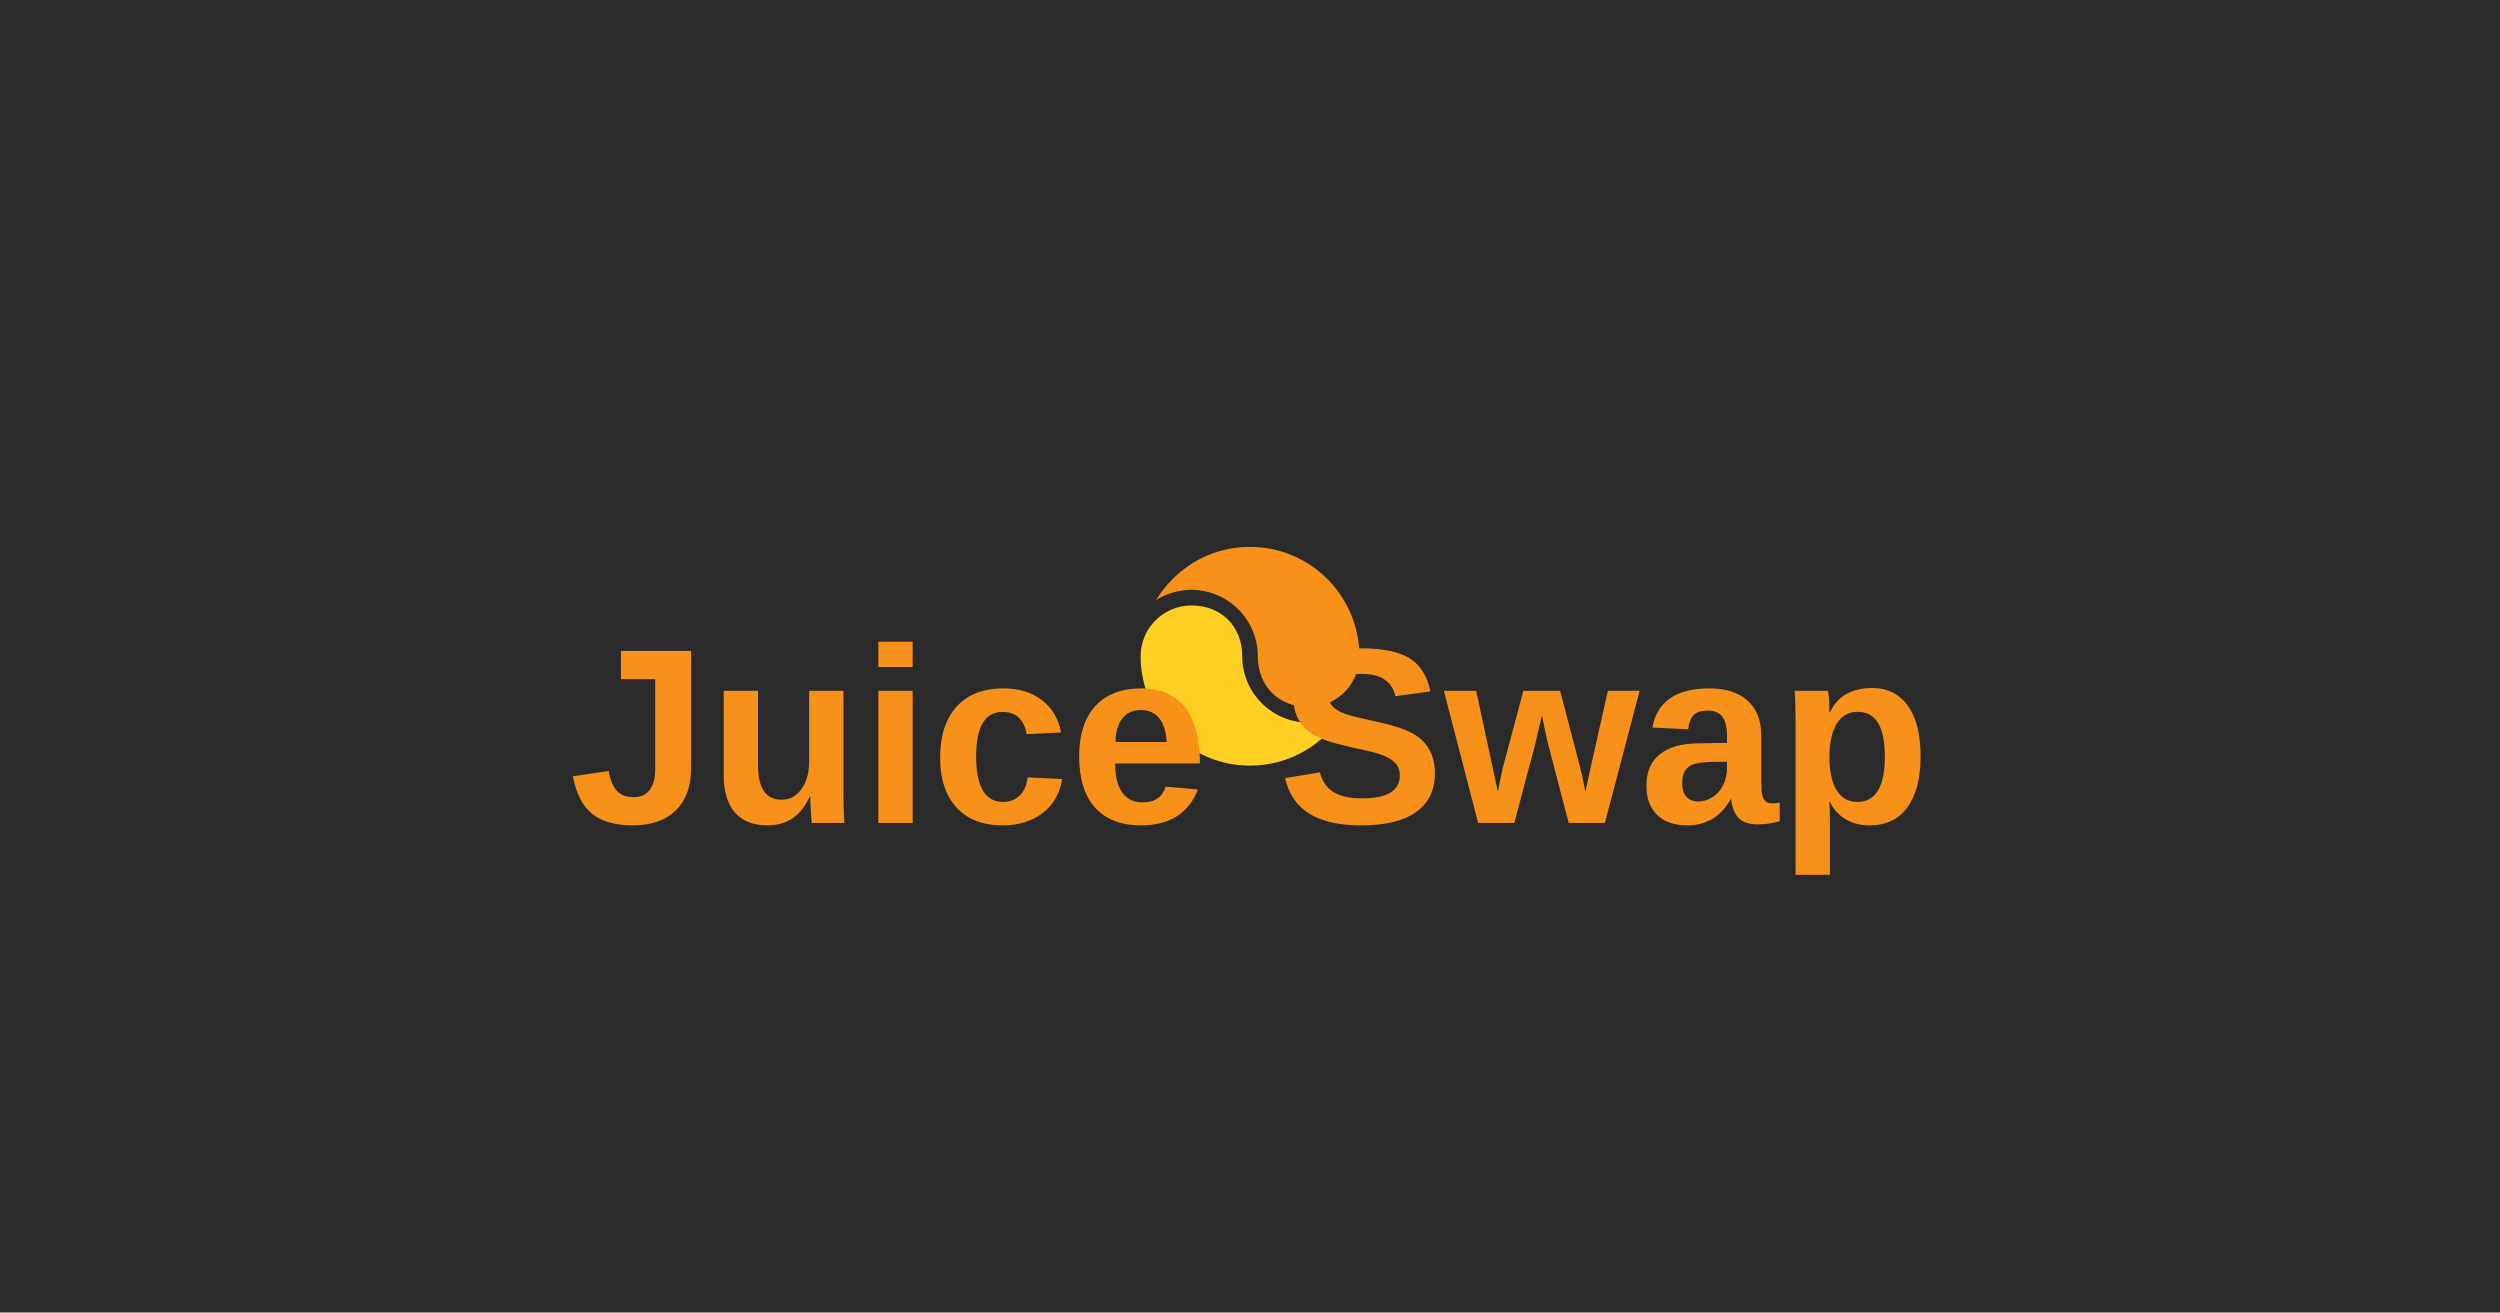
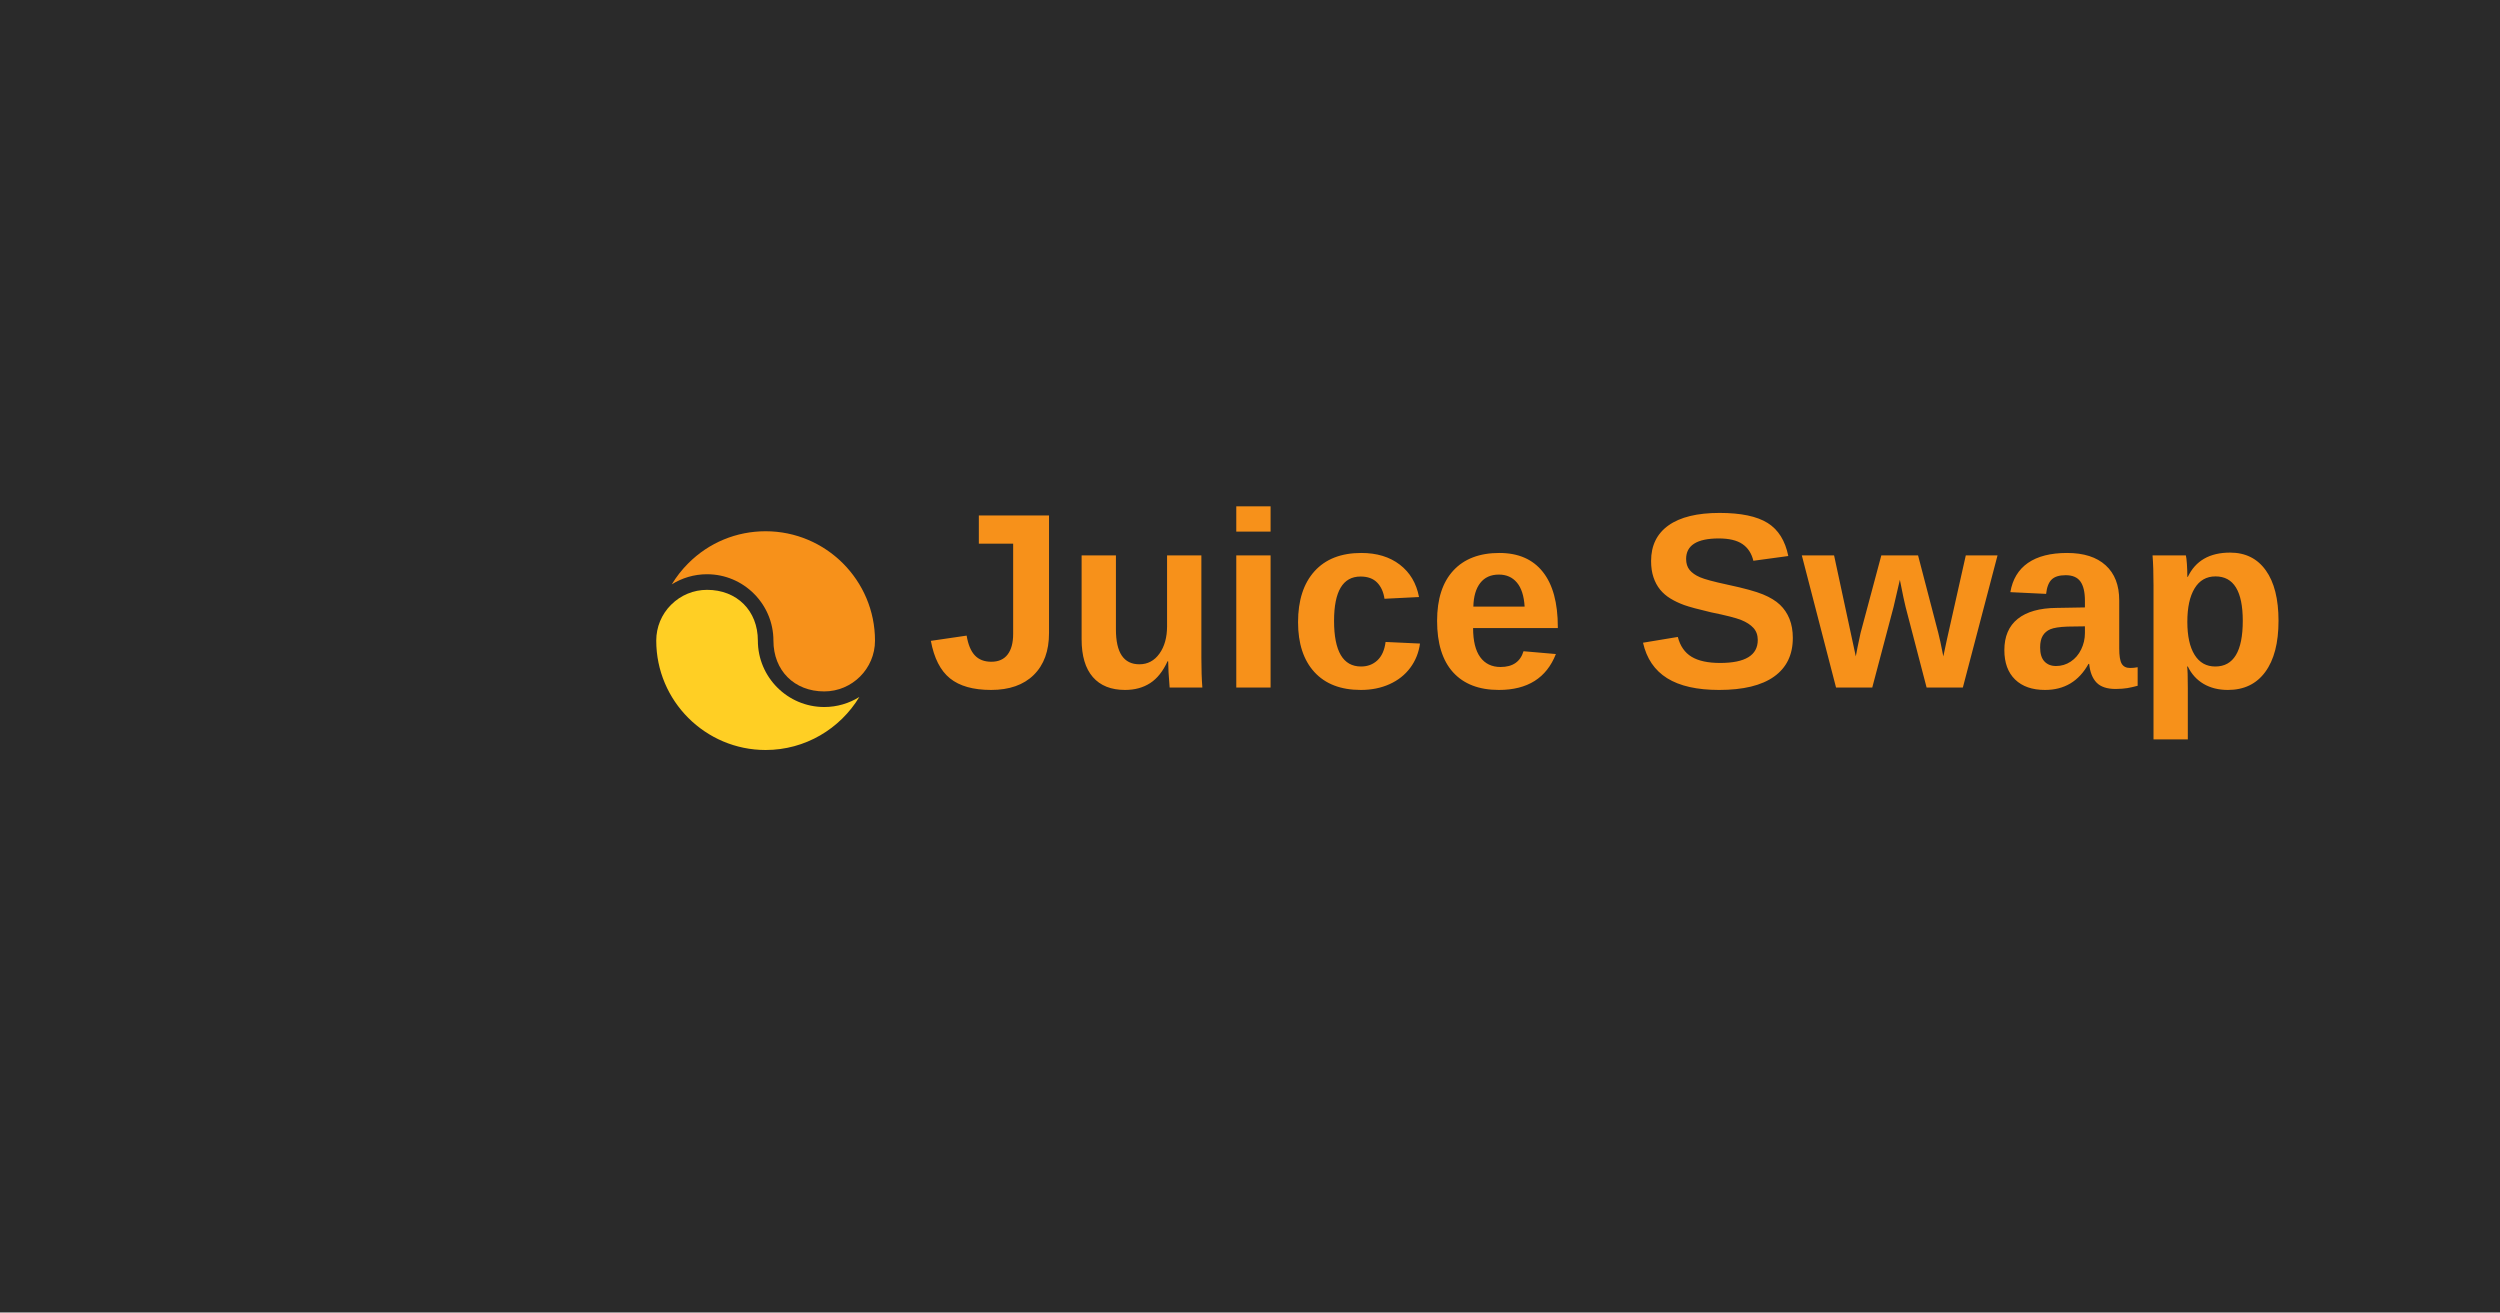
<svg xmlns="http://www.w3.org/2000/svg" width="1200" height="630" viewBox="0 0 1200 630" fill="none">
  <rect width="1200" height="630" fill="#2A2A2A" />
  <g transform="translate(600, 315)">
-     <g transform="translate(-52.5, -52.5) scale(5)">
-       <path d="M1.428 7.053C0.507 7.973 0 9.198 0 10.5C0 16.289 4.711 21 10.5 21C14.312 21 17.657 18.956 19.498 15.908C18.518 16.52 17.363 16.873 16.128 16.873C12.614 16.873 9.755 14.014 9.755 10.5C9.755 7.63 7.749 5.625 4.879 5.625C3.577 5.625 2.352 6.132 1.431 7.053H1.428Z" fill="#FFCF24" />
-       <path d="M21 10.5C21 4.711 16.289 0 10.5 0C7.696 0 5.057 1.092 3.076 3.076C2.46 3.692 1.928 4.372 1.491 5.099C2.471 4.484 3.633 4.127 4.875 4.127C8.389 4.127 11.249 6.986 11.249 10.5C11.249 13.37 13.254 15.376 16.124 15.376C18.812 15.376 21 13.188 21 10.5Z" fill="#F7911A" />
-     </g>
-     <g transform="translate(-225, 80)">
-       <text x="225" y="0" font-family="Arial, sans-serif" font-size="120" font-weight="bold" fill="#F7911A" text-anchor="middle">Juice Swap</text>
+     <g transform="translate(-285, -60)">
+       <g transform="translate(0, 0) scale(5)">
+         <path d="M1.428 7.053C0.507 7.973 0 9.198 0 10.5C0 16.289 4.711 21 10.5 21C14.312 21 17.657 18.956 19.498 15.908C18.518 16.52 17.363 16.873 16.128 16.873C12.614 16.873 9.755 14.014 9.755 10.5C9.755 7.63 7.749 5.625 4.879 5.625C3.577 5.625 2.352 6.132 1.431 7.053H1.428Z" fill="#FFCF24" />
+         <path d="M21 10.5C21 4.711 16.289 0 10.5 0C7.696 0 5.057 1.092 3.076 3.076C2.46 3.692 1.928 4.372 1.491 5.099C2.471 4.484 3.633 4.127 4.875 4.127C8.389 4.127 11.249 6.986 11.249 10.5C11.249 13.37 13.254 15.376 16.124 15.376C18.812 15.376 21 13.188 21 10.5Z" fill="#F7911A" />
+       </g>
+       <g transform="translate(130, 75)">
+         <text x="0" y="0" font-family="Arial, sans-serif" font-size="120" font-weight="bold" fill="#F7911A">Juice Swap</text>
+       </g>
    </g>
  </g>
</svg>
